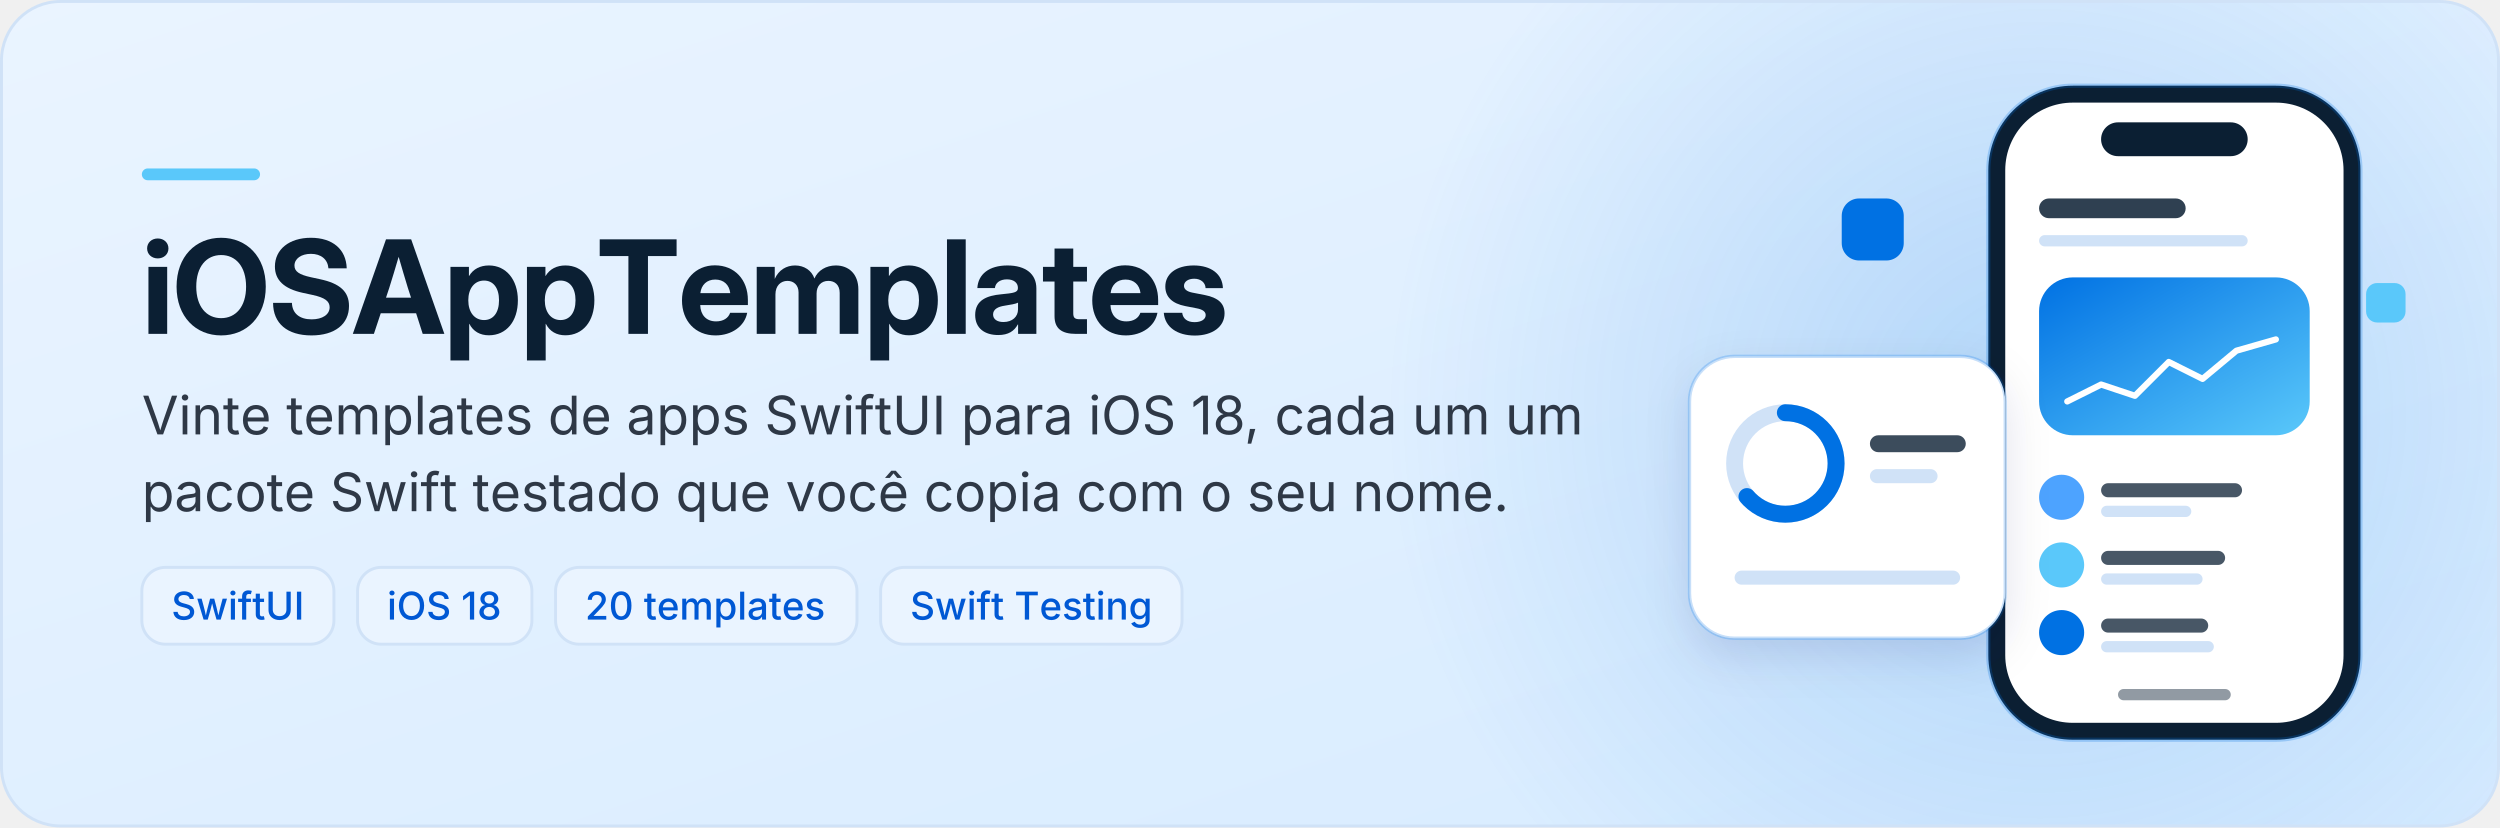
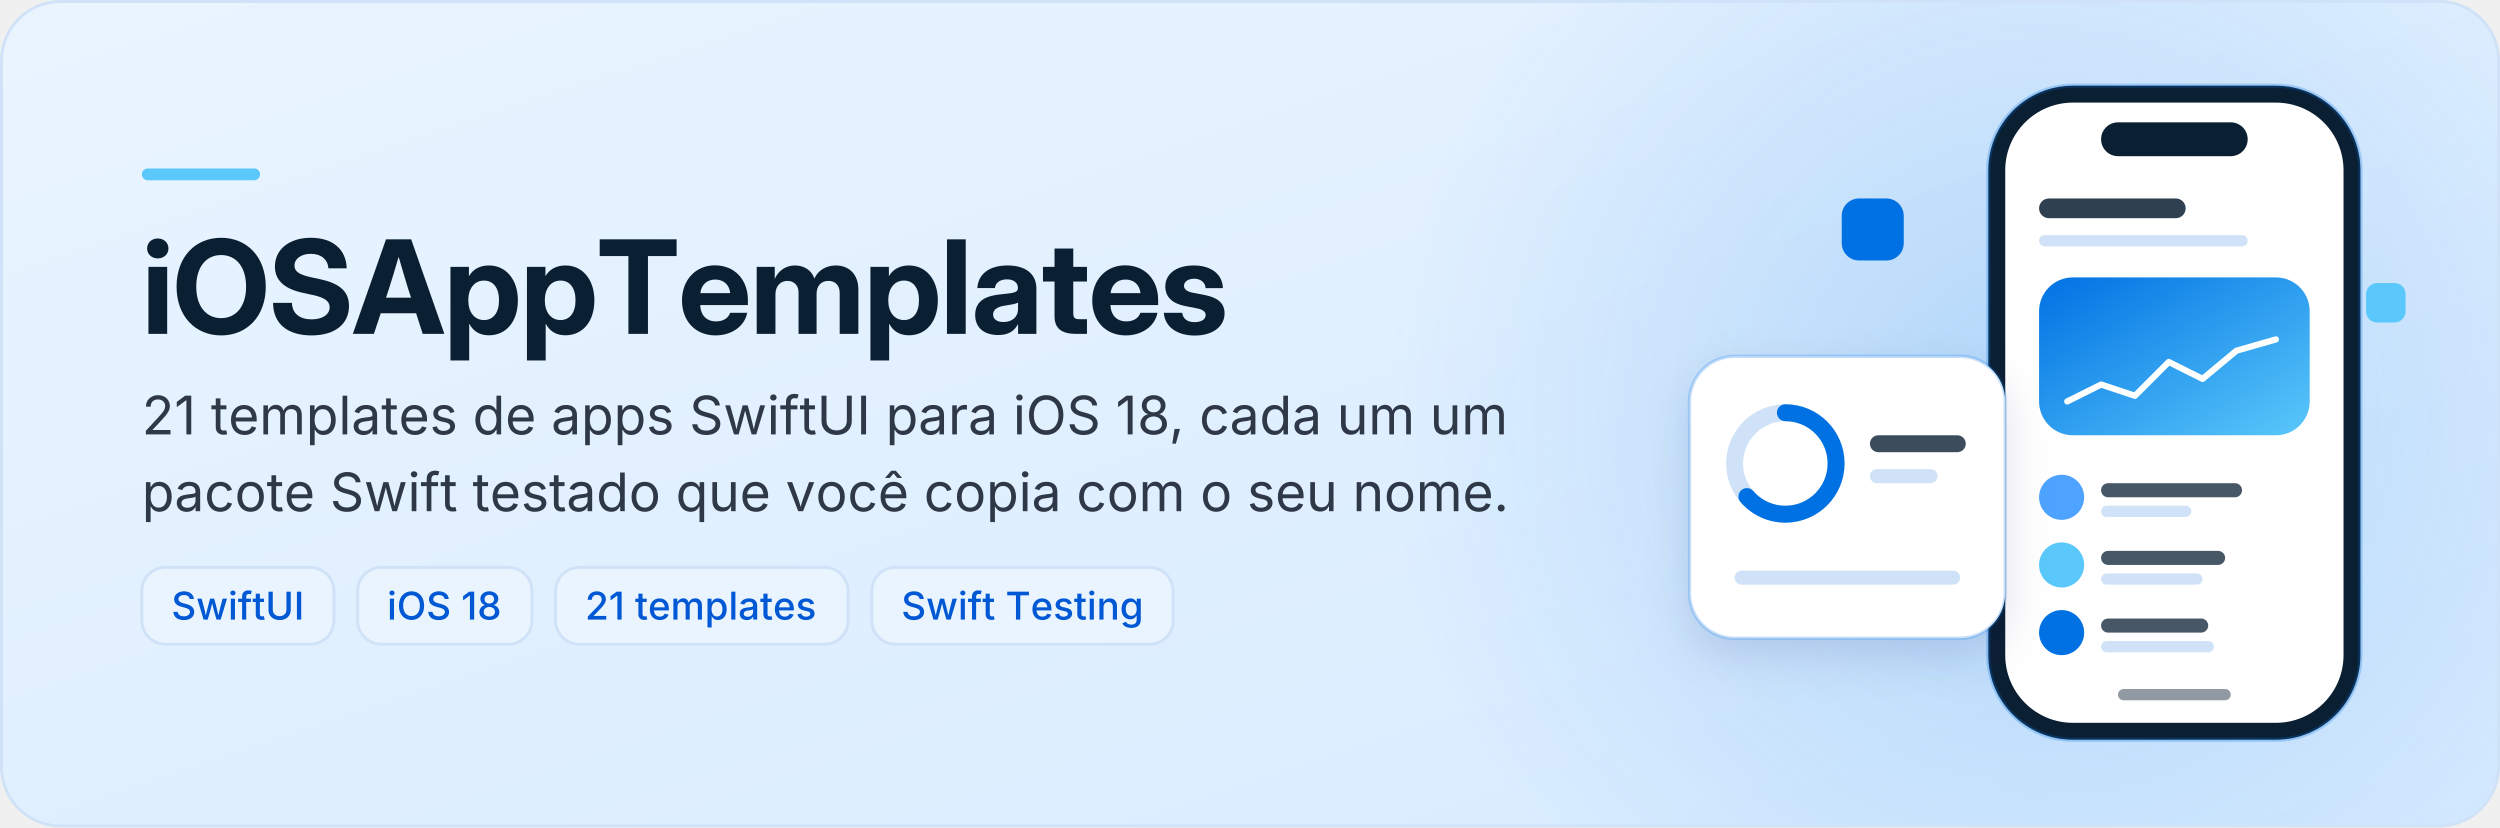
<svg xmlns="http://www.w3.org/2000/svg" width="846" height="280" viewBox="0 0 846 280" role="img" aria-labelledby="t">
  <style>.c{display:none}@media (max-width:500px){.w{display:none}.c{display:inline}}.m-float{animation:mFloat 6s ease-in-out infinite alternate}@keyframes mFloat{from{transform:translateY(0)}to{transform:translateY(-6px)}}.m-float-b{animation:mFloatB 7s ease-in-out infinite alternate}@keyframes mFloatB{from{transform:translateY(0)}to{transform:translateY(5px)}}.m-bob{animation:mBob 5s ease-in-out infinite alternate}@keyframes mBob{from{transform:translateY(0)}to{transform:translateY(-8px)}}.m-bar{transform-box:fill-box;transform-origin:center bottom;animation:mBar 4.2s ease-in-out infinite alternate}@keyframes mBar{from{transform:scaleY(.55)}to{transform:scaleY(1)}}.m-knob{animation:mKnob 6s ease-in-out infinite}@keyframes mKnob{0%,45%{transform:translateX(0)}55%,95%{transform:translateX(12px)}100%{transform:translateX(0)}}.m-slide{animation:mSlide 8s ease-in-out infinite alternate}@keyframes mSlide{from{transform:translateX(0)}to{transform:translateX(56px)}}.m-ring{stroke-dasharray:100;stroke-dashoffset:28;animation:mRing 7s ease-in-out infinite}@keyframes mRing{0%{stroke-dashoffset:100}45%,100%{stroke-dashoffset:28}}.m-caret{animation:mCaret 1.2s steps(1) infinite}@keyframes mCaret{50%{opacity:0}}.m-island{transform-box:fill-box;transform-origin:center;animation:mIsland 9s ease-in-out infinite}@keyframes mIsland{0%,20%{transform:scaleX(.42)}30%,70%{transform:scaleX(1)}80%,100%{transform:scaleX(.42)}}@media (prefers-reduced-motion: reduce){*{animation:none!important}}</style>
  <defs>
    <linearGradient id="bg" x1="0" y1="0" x2="1" y2="1">
      <stop offset="0" stop-color="#EAF4FF" />
      <stop offset="1" stop-color="#D6EBFF" />
    </linearGradient>
    <radialGradient id="glow">
      <stop offset="0" stop-color="#0071E3" stop-opacity="0.2" />
      <stop offset="1" stop-color="#0071E3" stop-opacity="0" />
    </radialGradient>
    <linearGradient id="mButton" x1="0" y1="0" x2="1" y2="1">
      <stop offset="0" stop-color="#0071E3" />
      <stop offset="1" stop-color="#5AC8FA" />
    </linearGradient>
    <filter id="mShadow" x="-20%" y="-20%" width="140%" height="150%">
      <feDropShadow dx="0" dy="6" stdDeviation="8" flood-color="#00285C" flood-opacity="0.12" />
    </filter>
    <clipPath id="frame">
      <rect x="0.5" y="0.5" width="845" height="279" rx="20" />
    </clipPath>
    <path id="bd689" d="M104 0L399 0L399-1056L104-1056ZM251-1189C348-1189 419-1256 419-1346C419-1436 348-1503 251-1503C154-1503 83-1436 83-1346C83-1256 154-1189 251-1189Z" />
    <path id="bd321" d="M765 24C1166 24 1468-270 1468-744C1468-1219 1166-1514 765-1514C364-1514 63-1219 63-744C63-272 364 24 765 24ZM765-248C535-248 373-428 373-744C373-1062 535-1242 765-1242C995-1242 1158-1062 1158-744C1158-428 995-248 765-248Z" />
    <path id="bd397" d="M675 24C1042 24 1266-153 1266-440C1266-664 1125-795 807-862L664-893C481-933 407-984 407-1076C407-1185 514-1261 666-1261C826-1261 931-1174 942-1033L1230-1033C1221-1333 1008-1514 665-1514C326-1514 99-1332 99-1061C99-848 242-711 537-647L694-613C883-572 961-516 961-420C961-304 848-229 677-229C486-229 371-325 367-489L70-489C70-165 293 24 675 24Z" />
    <path id="bd2" d="M9 0L341 0L449-325L1006-325L1110 0L1451 0L928-1490L532-1490ZM532-571L583-725C631-877 677-1029 731-1214C784-1029 830-877 876-725L926-571Z" />
    <path id="bd843" d="M104 418L399 418L399-158L402-158C463-39 570 22 709 22C985 22 1166-198 1166-529C1166-853 981-1078 711-1078C574-1078 463-1023 398-913L395-913L395-1056L104-1056ZM633-218C484-218 385-340 385-529C385-717 484-840 633-840C776-840 869-727 869-529C869-331 776-218 633-218Z" />
    <path id="bd411" d="M45-1226L497-1226L497 0L805 0L805-1226L1256-1226L1256-1490L45-1490Z" />
    <path id="bd614" d="M586 24C842 24 1046-122 1085-332L816-332C789-250 710-197 595-197C440-197 350-298 345-454L1096-454L1096-533C1096-855 887-1080 576-1080C273-1080 58-849 58-527C58-206 266 24 586 24ZM347-642C363-774 450-856 582-856C715-856 803-774 818-642Z" />
    <path id="bd766" d="M104 0L399 0L399-623C399-759 483-835 588-835C691-835 763-764 763-654L763 0L1047 0L1047-636C1047-754 1118-835 1232-835C1333-835 1411-773 1411-646L1411 0L1705 0L1705-700C1705-942 1554-1078 1351-1078C1198-1078 1068-1001 1013-872C969-1001 850-1078 708-1078C574-1078 451-1009 388-866L388-1056L104-1056Z" />
    <path id="bd736" d="M399-1490L104-1490L104 0L399 0Z" />
    <path id="bd507" d="M427 18C589 18 680-46 736-149L740-149L740 0L1028 0L1028-716C1028-942 862-1078 573-1078C283-1078 111-940 98-722L375-722C382-803 454-859 564-859C672-859 737-805 737-727L737-720C737-652 669-643 476-624C256-604 64-536 64-298C64-87 216 18 427 18ZM509-187C410-187 346-231 346-306C346-390 426-429 527-444C622-459 705-473 739-492L739-386C739-272 651-187 509-187Z" />
    <path id="bd889" d="M711-1056L495-1056L495-1344L200-1344L200-1056L18-1056L18-825L200-825L200-280C200-88 307 0 539 0L711 0L711-231L598-231C518-231 495-254 495-326L495-825L711-825Z" />
    <path id="bd871" d="M543 26C819 26 1011-112 1011-323C1011-478 913-570 700-612L500-651C419-668 372-703 372-757C372-820 433-869 534-869C638-869 710-806 712-721L985-721C979-941 799-1078 526-1078C251-1078 78-946 78-746C78-582 187-478 392-438L577-402C663-385 714-352 714-296C714-231 647-185 538-185C423-185 355-240 344-332L54-332C72-105 269 26 543 26Z" />
-     <path id="br456" d="M600 0L819 0L1361-1490L1159-1490L852-606C820-514 773-372 710-154C648-367 600-514 567-606L252-1490L52-1490Z" />
-     <path id="br689" d="M158 0L338 0L338-1118L158-1118ZM249-1301C318-1301 375-1354 375-1420C375-1486 318-1539 249-1539C181-1539 124-1486 124-1420C124-1354 181-1301 249-1301Z" />
-     <path id="br773" d="M338-670C338-861 459-970 620-970C776-970 872-867 872-695L872 0L1052 0L1052-710C1052-993 900-1132 674-1132C524-1132 404-1069 332-911L331-1118L158-1118L158 0L338 0Z" />
+     <path id="br1343" d="M154 0L1103 0L1103-167L416-167L416-179L742-526C1005-806 1078-933 1078-1094C1078-1327 889-1510 623-1510C358-1510 158-1331 158-1067L340-1067C340-1235 448-1345 618-1345C777-1345 898-1248 898-1092C898-955 814-853 649-674L154-137Z" />
+     <path id="br1342" d="M653-1490L420-1490L96-1251L96-1047L456-1314L466-1314L466 0L653 0Z" />
    <path id="br889" d="M598-1118L368-1118L368-1384L188-1384L188-1118L20-1118L20-964L188-964L188-276C188-93 302 14 495 14C541 14 592 7 629-6L592-158C562-152 523-146 500-146C405-146 368-190 368-290L368-964L598-964Z" />
    <path id="br614" d="M628 24C857 24 1024-91 1076-260L902-308C860-194 761-136 629-136C431-136 295-264 286-498L1094-498L1094-573C1094-986 844-1132 607-1132C302-1132 104-893 104-550C104-206 304 24 628 24ZM287-650C298-821 415-972 607-972C791-972 894-840 911-650Z" />
    <path id="br766" d="M158 0L338 0L338-704C338-882 457-974 588-974C714-974 807-891 807-767L807 0L987 0L987-730C987-871 1079-974 1230-974C1350-974 1456-910 1456-749L1456 0L1636 0L1636-754C1636-1013 1478-1138 1284-1138C1122-1138 985-1051 932-910C892-1048 794-1138 647-1138C515-1138 389-1064 334-913L333-1118L158-1118Z" />
    <path id="br843" d="M158 418L338 418L338-173L352-173C389-111 464 24 677 24C956 24 1150-200 1150-556C1150-910 955-1132 676-1132C458-1132 389-998 352-939L332-939L332-1118L158-1118ZM650-137C447-137 336-309 336-558C336-805 444-971 650-971C862-971 967-790 967-558C967-323 859-137 650-137Z" />
    <path id="br736" d="M338-1490L158-1490L158 0L338 0Z" />
    <path id="br507" d="M471 26C660 26 765-73 803-152L815-152L815 0L992 0L992-737C992-1086 723-1132 573-1132C400-1132 208-1070 122-867L295-810C330-888 417-974 578-974C733-974 812-894 812-755L812-749C812-666 724-672 525-647C318-621 90-574 90-318C90-98 259 26 471 26ZM502-133C368-133 271-193 271-309C271-436 386-478 517-495C586-504 782-524 812-559L812-404C812-267 701-133 502-133Z" />
    <path id="br871" d="M538 24C800 24 979-119 979-315C979-468 884-569 681-617L512-657C381-688 324-734 324-817C324-910 424-979 557-979C701-979 764-901 795-821L958-863C907-1020 786-1132 556-1132C318-1132 142-998 142-806C142-649 239-549 442-501L628-457C738-431 792-380 792-303C792-211 692-134 536-134C402-134 311-189 279-312L108-271C148-78 308 24 538 24Z" />
    <path id="br597" d="M577 24C790 24 865-111 902-173L922-173L922 0L1096 0L1096-1490L916-1490L916-939L902-939C865-998 796-1132 578-1132C299-1132 104-910 104-556C104-200 298 24 577 24ZM604-137C395-137 287-323 287-558C287-790 392-971 604-971C810-971 918-805 918-558C918-309 807-137 604-137Z" />
    <path id="br397" d="M657 26C1001 26 1198-162 1198-406C1198-684 936-774 776-818L627-859C518-889 343-944 343-1100C343-1240 471-1342 664-1342C841-1342 975-1259 992-1114L1178-1114C1169-1339 964-1510 670-1510C382-1510 158-1343 158-1091C158-893 298-770 538-702L718-651C877-606 1013-553 1013-409C1013-250 859-144 657-144C482-144 326-221 311-390L116-390C133-140 334 26 657 26Z" />
    <path id="br984" d="M409 0L588 0L733-506C769-631 804-771 838-913C872-770 906-634 943-506L1088 0L1267 0L1606-1118L1415-1118L1279-630C1245-508 1208-367 1171-196C1136-369 1100-511 1068-630L936-1118L744-1118L610-630C576-506 540-363 504-193C467-371 429-513 397-630L261-1118L70-1118Z" />
+     <path id="br689" d="M158 0L338 0L338-1118L158-1118ZM249-1301C318-1301 375-1354 375-1420C375-1486 318-1539 249-1539C181-1539 124-1486 124-1420C124-1354 181-1301 249-1301Z" />
    <path id="br647" d="M678-1118L420-1118L420-1227C420-1335 468-1393 579-1393C629-1393 657-1382 676-1376L726-1530C699-1542 643-1560 558-1560C395-1560 240-1461 240-1267L240-1118L20-1118L20-964L240-964L240 0L420 0L420-964L678-964Z" />
    <path id="br424" d="M763 24C1114 24 1344-200 1344-507L1344-1490L1154-1490L1154-522C1154-308 1006-152 763-152C519-152 370-308 370-522L370-1490L180-1490L180-507C180-200 410 24 763 24Z" />
    <path id="br197" d="M370-1490L180-1490L180 0L370 0Z" />
    <path id="br852" d="M158 0L338 0L338-700C338-851 456-960 617-960C665-960 714-952 725-950L725-1131C704-1132 660-1134 634-1134C501-1134 385-1059 344-946L332-946L332-1118L158-1118Z" />
    <path id="br321" d="M784 20C1166 20 1444-272 1444-744C1444-1217 1166-1510 784-1510C402-1510 122-1217 122-744C122-272 402 20 784 20ZM784-156C516-156 307-364 307-744C307-1126 516-1334 784-1334C1050-1334 1259-1127 1259-744C1259-363 1050-156 784-156Z" />
-     <path id="br1342" d="M653-1490L420-1490L96-1251L96-1047L456-1314L466-1314L466 0L653 0Z" />
    <path id="br1351" d="M633 20C933 20 1145-153 1145-396C1145-584 1016-744 854-774L854-782C995-819 1089-956 1089-1114C1089-1341 894-1510 633-1510C368-1510 176-1341 176-1114C176-956 268-819 413-782L413-774C246-744 122-584 122-396C122-153 330 20 633 20ZM633-145C432-145 309-248 309-406C309-571 445-689 633-689C817-689 955-571 955-406C955-248 830-145 633-145ZM633-848C472-848 360-949 360-1100C360-1249 468-1346 633-1346C795-1346 905-1249 905-1100C905-949 790-848 633-848Z" />
    <path id="br1501" d="M128 359L266 359L422-208L216-208Z" />
    <path id="br586" d="M613 24C832 24 1010-95 1070-294L898-343C865-222 763-137 613-137C390-137 287-332 287-552C287-775 390-971 613-971C760-971 860-889 893-774L1066-823C1005-1018 829-1132 613-1132C309-1132 104-902 104-552C104-207 309 24 613 24Z" />
    <path id="br915" d="M537 14C684 14 806-46 879-209L879 0L1053 0L1053-1118L872-1118L872-448C872-257 751-148 591-148C435-148 338-251 338-423L338-1118L158-1118L158-408C158-125 311 14 537 14Z" />
    <path id="br790" d="M613 24C918 24 1124-207 1124-552C1124-902 918-1132 613-1132C309-1132 104-902 104-552C104-207 309 24 613 24ZM613-137C390-137 287-332 287-552C287-775 390-971 613-971C839-971 942-774 942-552C942-332 839-137 613-137Z" />
    <path id="br849" d="M1096 418L1096-1118L922-1118L922-939L902-939C865-998 796-1132 578-1132C299-1132 104-910 104-556C104-200 298 24 577 24C790 24 865-111 902-173L916-173L916 418ZM604-137C395-137 287-323 287-558C287-790 392-971 604-971C810-971 918-805 918-558C918-309 807-137 604-137Z" />
    <path id="br980" d="M481 0L670 0L1097-1118L900-1118L662-455C627-358 601-260 576-167C550-260 524-358 489-455L251-1118L54-1118Z" />
    <path id="br619" d="M628 24C857 24 1024-91 1076-260L902-308C860-194 761-136 629-136C431-136 295-264 286-498L1094-498L1094-573C1094-986 844-1132 607-1132C302-1132 104-893 104-550C104-206 304 24 628 24ZM287-650C298-821 415-972 607-972C791-972 894-840 911-650ZM459-1282L603-1457L745-1282L924-1282L924-1291L688-1558L517-1558L282-1291L282-1282Z" />
+     <path id="br773" d="M338-670C338-861 459-970 620-970C776-970 872-867 872-695L872 0L1052 0L1052-710C1052-993 900-1132 674-1132C524-1132 404-1069 332-911L331-1118L158-1118L158 0L338 0Z" />
    <path id="br1502" d="M295 13C370 13 430-47 430-122C430-197 370-257 295-257C220-257 160-197 160-122C160-47 220 13 295 13Z" />
    <path id="bm397" d="M665 25C1015 25 1217-159 1217-412C1217-681 978-783 788-832L643-870C529-900 375-953 375-1094C375-1220 489-1312 670-1312C839-1312 960-1234 975-1098L1197-1098C1190-1335 981-1510 675-1510C375-1510 147-1339 147-1081C147-877 291-752 535-687L709-639C869-596 992-545 992-415C992-271 853-175 664-175C492-175 348-251 335-414L106-414C120-142 330 25 665 25Z" />
    <path id="bm984" d="M393 0L614 0L752-481C785-596 817-733 849-867C880-733 911-598 945-481L1083 0L1304 0L1641-1118L1407-1118L1284-655C1252-531 1217-390 1183-221C1149-391 1113-533 1082-655L960-1118L740-1118L617-655C584-530 548-387 514-219C480-393 443-535 412-655L289-1118L57-1118Z" />
    <path id="bm689" d="M148 0L368 0L368-1118L148-1118ZM259-1289C335-1289 398-1347 398-1419C398-1492 335-1550 259-1550C183-1550 120-1492 120-1419C120-1347 183-1289 259-1289Z" />
    <path id="bm647" d="M702-1118L452-1118L452-1216C452-1314 495-1368 600-1368C646-1368 677-1358 698-1352L749-1530C719-1541 653-1560 565-1560C388-1560 232-1455 232-1246L232-1118L20-1118L20-939L232-939L232 0L452 0L452-939L702-939Z" />
    <path id="bm889" d="M626-1118L403-1118L403-1384L183-1384L183-1118L20-1118L20-939L183-939L183-284C183-94 300 15 503 15C554 15 610 8 657-8L618-184C591-178 548-172 525-172C438-172 403-212 403-302L403-939L626-939Z" />
    <path id="bm424" d="M759 23C1115 23 1351-199 1351-512L1351-1490L1122-1490L1122-531C1122-330 983-184 759-184C534-184 393-330 393-531L393-1490L165-1490L165-512C165-199 400 23 759 23Z" />
    <path id="bm197" d="M393-1490L165-1490L165 0L393 0Z" />
    <path id="bm321" d="M786 20C1172 20 1457-268 1457-744C1457-1222 1172-1510 786-1510C399-1510 113-1222 113-744C113-268 399 20 786 20ZM786-188C530-188 339-384 339-744C339-1105 530-1302 786-1302C1040-1302 1231-1106 1231-744C1231-384 1040-188 786-188Z" />
    <path id="bm1342" d="M685-1490L421-1490L95-1254L95-1025L449-1283L459-1283L459 0L685 0Z" />
    <path id="bm1351" d="M644 20C955 20 1177-155 1177-397C1177-585 1043-743 876-773L876-781C1021-817 1121-953 1121-1113C1121-1340 917-1510 644-1510C368-1510 167-1341 167-1113C167-953 264-817 414-781L414-773C242-743 113-585 113-397C113-155 331 20 644 20ZM644-165C459-165 343-264 343-412C343-566 469-676 644-676C816-676 944-566 944-412C944-264 826-165 644-165ZM644-857C494-857 389-952 389-1092C389-1232 491-1323 644-1323C795-1323 899-1231 899-1092C899-952 791-857 644-857Z" />
    <path id="bm1343" d="M144 0L1128 0L1128-195L460-195L460-207L752-512C1029-792 1105-923 1105-1086C1105-1327 909-1510 626-1510C347-1510 142-1328 142-1056L361-1056C361-1216 463-1319 622-1319C773-1319 886-1227 886-1078C886-947 805-851 650-688L144-165Z" />
-     <path id="bm1341" d="M661 20C1009 20 1209-260 1209-744C1209-1227 1006-1510 661-1510C316-1510 113-1227 113-744C113-259 314 20 661 20ZM661-175C454-175 338-383 338-744C338-1106 454-1316 661-1316C867-1316 983-1107 983-744C983-383 867-175 661-175Z" />
    <path id="bm614" d="M630 23C869 23 1040-94 1093-268L886-317C847-213 755-159 632-159C449-159 325-276 317-492L1110-492L1110-570C1110-973 866-1132 611-1132C298-1132 96-895 96-551C96-204 300 23 630 23ZM318-656C330-817 436-950 612-950C781-950 876-832 892-656Z" />
    <path id="bm766" d="M148 0L368 0L368-695C368-858 474-944 597-944C715-944 801-865 801-746L801 0L1018 0L1018-716C1018-849 1102-944 1241-944C1355-944 1451-881 1451-732L1451 0L1671 0L1671-754C1671-1008 1515-1137 1317-1137C1158-1137 1020-1053 963-902C919-1050 823-1137 677-1137C544-1137 419-1064 362-909L357-1118L148-1118Z" />
    <path id="bm843" d="M148 418L368 418L368-175L380-175C419-104 500 22 703 22C975 22 1170-195 1170-556C1170-920 971-1132 703-1132C494-1132 419-1005 380-936L362-936L362-1118L148-1118ZM654-165C468-165 364-325 364-558C364-790 465-945 654-945C848-945 945-778 945-558C945-336 845-165 654-165Z" />
    <path id="bm736" d="M368-1490L148-1490L148 0L368 0Z" />
    <path id="bm507" d="M461 25C642 25 748-66 791-153L802-153L802 0L1015 0L1015-742C1015-1065 758-1132 578-1132C379-1132 191-1054 115-854L322-800C353-876 435-953 581-953C721-953 795-881 795-757L795-751C795-672 710-673 513-650C302-626 83-570 83-316C83-96 248 25 461 25ZM510-152C387-152 299-207 299-313C299-428 401-470 525-487C593-496 763-514 796-546L796-403C796-272 689-152 510-152Z" />
    <path id="bm871" d="M549 23C822 23 1010-121 1010-325C1010-480 912-580 705-627L525-667C402-695 352-739 352-813C352-897 444-958 565-958C697-958 760-888 789-810L986-853C938-1019 805-1132 563-1132C310-1132 130-999 130-799C130-639 230-537 438-490L626-447C732-423 783-377 783-306C783-223 693-155 551-155C421-155 336-209 305-326L98-283C138-85 306 23 549 23Z" />
    <path id="bm411" d="M90-1294L555-1294L555 0L784 0L784-1294L1247-1294L1247-1490L90-1490Z" />
    <path id="bm773" d="M368-662C368-839 478-940 628-940C774-940 864-844 864-683L864 0L1084 0L1084-710C1084-986 932-1132 704-1132C546-1132 429-1061 359-903L358-1118L148-1118L148 0L368 0Z" />
    <path id="bm658" d="M616 442C902 442 1121 310 1121 16L1121-1118L906-1118L906-936L890-936C851-1006 772-1132 566-1132C297-1132 96-920 96-563C96-206 300-17 563-17C767-17 844-130 883-203L902-203L902 15C902 187 785 265 615 265C435 265 365 176 325 112L141 199C204 334 357 442 616 442ZM614-200C422-200 321-348 321-566C321-779 419-945 614-945C803-945 903-790 903-566C903-337 800-200 614-200Z" />
-     <path id="bm456" d="M590 0L869 0L1401-1490L1154-1490L872-661C835-548 789-395 731-183C672-391 625-548 587-661L297-1490L51-1490Z" />
    <path id="bm597" d="M564 22C766 22 847-104 886-175L904-175L904 0L1118 0L1118-1490L898-1490L898-936L886-936C848-1005 772-1132 564-1132C295-1132 96-920 96-556C96-195 292 22 564 22ZM612-165C421-165 321-336 321-558C321-778 418-945 612-945C801-945 902-790 902-558C902-325 799-165 612-165Z" />
    <path id="bm852" d="M148 0L368 0L368-679C368-826 480-930 634-930C680-930 733-922 749-918L749-1128C726-1131 684-1134 656-1134C525-1134 414-1060 373-938L361-938L361-1118L148-1118Z" />
    <path id="bm1501" d="M125 371L285 371L450-214L213-214Z" />
    <path id="bm586" d="M618 23C853 23 1035-104 1089-315L881-365C851-244 758-163 619-163C417-163 320-340 320-553C320-769 417-946 619-946C756-946 847-867 877-752L1086-802C1031-1009 850-1132 618-1132C303-1132 96-901 96-553C96-208 303 23 618 23Z" />
    <path id="bm915" d="M529 14C683 14 803-55 873-217L874 0L1085 0L1085-1118L864-1118L864-456C864-279 753-178 604-178C458-178 368-274 368-435L368-1118L148-1118L148-408C148-132 301 14 529 14Z" />
    <path id="bm790" d="M618 23C933 23 1141-208 1141-553C1141-901 933-1132 618-1132C303-1132 96-901 96-553C96-208 303 23 618 23ZM618-163C416-163 320-341 320-553C320-768 416-946 618-946C822-946 918-767 918-553C918-341 822-163 618-163Z" />
    <path id="bm849" d="M1118 418L1118-1118L904-1118L904-936L886-936C848-1005 772-1132 564-1132C295-1132 96-920 96-556C96-195 292 22 564 22C766 22 847-104 886-175L898-175L898 418ZM612-165C421-165 321-336 321-558C321-778 418-945 612-945C801-945 902-790 902-558C902-325 799-165 612-165Z" />
    <path id="bm980" d="M468 0L708 0L1130-1118L894-1118L673-483C639-384 615-286 590-188C565-286 539-384 505-483L284-1118L46-1118Z" />
    <path id="bm619" d="M630 23C869 23 1040-94 1093-268L886-317C847-213 755-159 632-159C449-159 325-276 317-492L1110-492L1110-570C1110-973 866-1132 611-1132C298-1132 96-895 96-551C96-204 300 23 630 23ZM318-656C330-817 436-950 612-950C781-950 876-832 892-656ZM463-1277L606-1451L748-1277L955-1277L955-1286L701-1562L511-1562L258-1286L258-1277Z" />
    <path id="bm1502" d="M311 15C393 15 458-50 458-132C458-215 393-280 311-280C228-280 163-215 163-132C163-50 228 15 311 15Z" />
  </defs>
  <g clip-path="url(#frame)">
    <rect width="846" height="280" fill="url(#bg)" />
    <circle class="w" cx="690" cy="140" r="220" fill="url(#glow)" />
    <g class="w">
      <g transform="translate(566 29) scale(0.954)">
        <g class="m-float">
          <rect x="112" y="0" width="132" height="232" rx="30" fill="#0B1F33" stroke="rgba(0,113,227,0.25)" stroke-width="1.5" />
          <rect x="118" y="6" width="120" height="220" rx="24" fill="#FFFFFF" />
          <rect class="m-island" x="152" y="13" width="52" height="12" rx="6" fill="#0B1F33" />
          <g>
            <rect x="130" y="40" width="52" height="7" rx="3.5" fill="#0B1F33" opacity=".85" />
            <rect x="130" y="53" width="74" height="4" rx="2" fill="#D0E2F7" />
            <rect x="130" y="68" width="96" height="56" rx="12" fill="url(#mButton)" />
            <path d="M140 112 l12 -6 l12 4 l12 -12 l12 6 l12 -10 l14 -4" fill="none" stroke="#fff" stroke-width="2.2" stroke-linecap="round" stroke-linejoin="round" />
            <circle cx="138" cy="146" r="8" fill="#4DA3FF" />
            <rect x="152" y="141" width="50" height="5" rx="2.5" fill="#0B1F33" opacity=".75" />
            <rect x="152" y="149" width="32" height="4" rx="2" fill="#D0E2F7" />
            <circle cx="138" cy="170" r="8" fill="#5AC8FA" />
            <rect x="152" y="165" width="44" height="5" rx="2.5" fill="#0B1F33" opacity=".75" />
            <rect x="152" y="173" width="36" height="4" rx="2" fill="#D0E2F7" />
            <circle cx="138" cy="194" r="8" fill="#0071E3" />
            <rect x="152" y="189" width="38" height="5" rx="2.5" fill="#0B1F33" opacity=".75" />
            <rect x="152" y="197" width="40" height="4" rx="2" fill="#D0E2F7" />
            <rect x="158" y="214" width="40" height="4" rx="2" fill="#0B1F33" opacity=".45" />
          </g>
        </g>
        <g class="m-float-b">
          <rect x="6" y="96" width="112" height="100" rx="16" fill="#FFFFFF" stroke="rgba(0,113,227,0.22)" stroke-width="1.2" filter="url(#mShadow)" />
          <circle cx="40" cy="134" r="18" fill="none" stroke="#D0E2F7" stroke-width="6" />
          <circle class="m-ring" cx="40" cy="134" r="18" fill="none" stroke="#0071E3" stroke-width="6" stroke-linecap="round" pathLength="100" transform="rotate(-90 40 134)" />
          <rect x="70" y="124" width="34" height="6" rx="3" fill="#0B1F33" opacity=".8" />
          <rect x="70" y="136" width="24" height="5" rx="2.5" fill="#D0E2F7" />
          <rect x="22" y="172" width="80" height="5" rx="2.5" fill="#D0E2F7" />
        </g>
        <rect class="m-bob" style="animation-delay:-0s" x="60" y="40" width="22" height="22" rx="6.16" fill="#0071E3" />
        <rect class="m-bob" style="animation-delay:-1.6s" x="246" y="70" width="14" height="14" rx="3.92" fill="#5AC8FA" />
      </g>
      <rect x="48" y="57" width="40" height="4" rx="2" fill="#5AC8FA" />
      <g fill="#0B1F33" transform="translate(48 112.99) scale(0.021484)">
        <use href="#bd689" x="0" />
        <use href="#bd321" x="484" />
        <use href="#bd397" x="1997" />
        <use href="#bd2" x="3314" />
        <use href="#bd843" x="4757" />
        <use href="#bd843" x="5962" />
        <use href="#bd411" x="7167" />
        <use href="#bd614" x="8450" />
        <use href="#bd766" x="9581" />
        <use href="#bd843" x="11372" />
        <use href="#bd736" x="12578" />
        <use href="#bd507" x="13062" />
        <use href="#bd889" x="14176" />
        <use href="#bd614" x="14912" />
        <use href="#bd871" x="16043" />
      </g>
      <g fill="#2E3846" transform="translate(48 146.99) scale(0.008789)">
-         <use href="#br456" x="0" />
-         <use href="#br689" x="1413" />
-         <use href="#br773" x="1909" />
-         <use href="#br889" x="3119" />
-         <use href="#br614" x="3789" />
-         <use href="#br889" x="5559" />
-         <use href="#br614" x="6229" />
-         <use href="#br766" x="7423" />
-         <use href="#br843" x="9217" />
-         <use href="#br736" x="10471" />
-         <use href="#br507" x="10967" />
-         <use href="#br889" x="12117" />
-         <use href="#br614" x="12787" />
-         <use href="#br871" x="13981" />
-         <use href="#br597" x="15638" />
-         <use href="#br614" x="16892" />
-         <use href="#br507" x="18662" />
-         <use href="#br843" x="19812" />
-         <use href="#br843" x="21066" />
-         <use href="#br871" x="22320" />
-         <use href="#br397" x="23977" />
-         <use href="#br984" x="25291" />
-         <use href="#br689" x="26967" />
-         <use href="#br647" x="27463" />
-         <use href="#br889" x="28221" />
-         <use href="#br424" x="28891" />
-         <use href="#br197" x="30415" />
-         <use href="#br843" x="31541" />
-         <use href="#br507" x="32795" />
-         <use href="#br852" x="33945" />
-         <use href="#br507" x="34716" />
-         <use href="#br689" x="36442" />
-         <use href="#br321" x="36938" />
-         <use href="#br397" x="38504" />
-         <use href="#br1342" x="40394" />
-         <use href="#br1351" x="41227" />
-         <use href="#br1501" x="42448" />
-         <use href="#br586" x="43614" />
-         <use href="#br507" x="44784" />
-         <use href="#br597" x="45934" />
-         <use href="#br507" x="47188" />
-         <use href="#br915" x="48914" />
-         <use href="#br766" x="50125" />
-         <use href="#br915" x="52495" />
-         <use href="#br766" x="53706" />
+         <use href="#br1343" x="0" />
+         <use href="#br1342" x="1249" />
+         <use href="#br889" x="2658" />
+         <use href="#br614" x="3328" />
+         <use href="#br766" x="4522" />
+         <use href="#br843" x="6316" />
+         <use href="#br736" x="7570" />
+         <use href="#br507" x="8066" />
+         <use href="#br889" x="9216" />
+         <use href="#br614" x="9886" />
+         <use href="#br871" x="11080" />
+         <use href="#br597" x="12737" />
+         <use href="#br614" x="13991" />
+         <use href="#br507" x="15761" />
+         <use href="#br843" x="16911" />
+         <use href="#br843" x="18165" />
+         <use href="#br871" x="19419" />
+         <use href="#br397" x="21076" />
+         <use href="#br984" x="22390" />
+         <use href="#br689" x="24066" />
+         <use href="#br647" x="24562" />
+         <use href="#br889" x="25320" />
+         <use href="#br424" x="25990" />
+         <use href="#br197" x="27514" />
+         <use href="#br843" x="28640" />
+         <use href="#br507" x="29894" />
+         <use href="#br852" x="31044" />
+         <use href="#br507" x="31815" />
+         <use href="#br689" x="33541" />
+         <use href="#br321" x="34037" />
+         <use href="#br397" x="35603" />
+         <use href="#br1342" x="37493" />
+         <use href="#br1351" x="38326" />
+         <use href="#br1501" x="39547" />
+         <use href="#br586" x="40713" />
+         <use href="#br507" x="41883" />
+         <use href="#br597" x="43033" />
+         <use href="#br507" x="44287" />
+         <use href="#br915" x="46013" />
+         <use href="#br766" x="47224" />
+         <use href="#br915" x="49594" />
+         <use href="#br766" x="50805" />
      </g>
      <g fill="#2E3846" transform="translate(48 172.99) scale(0.008789)">
        <use href="#br843" x="0" />
        <use href="#br507" x="1254" />
        <use href="#br586" x="2404" />
        <use href="#br790" x="3574" />
        <use href="#br889" x="4802" />
        <use href="#br614" x="5472" />
        <use href="#br397" x="7242" />
        <use href="#br984" x="8556" />
        <use href="#br689" x="10232" />
        <use href="#br647" x="10728" />
        <use href="#br889" x="11486" />
        <use href="#br889" x="12732" />
        <use href="#br614" x="13402" />
        <use href="#br871" x="14596" />
        <use href="#br889" x="15677" />
        <use href="#br507" x="16347" />
        <use href="#br597" x="17497" />
        <use href="#br790" x="18751" />
        <use href="#br849" x="20555" />
        <use href="#br915" x="21809" />
        <use href="#br614" x="23020" />
        <use href="#br980" x="24790" />
        <use href="#br790" x="25941" />
        <use href="#br586" x="27169" />
        <use href="#br619" x="28339" />
        <use href="#br586" x="30109" />
        <use href="#br790" x="31279" />
        <use href="#br843" x="32507" />
        <use href="#br689" x="33761" />
        <use href="#br507" x="34257" />
        <use href="#br586" x="35983" />
        <use href="#br790" x="37153" />
        <use href="#br766" x="38381" />
        <use href="#br790" x="40751" />
        <use href="#br871" x="42555" />
        <use href="#br614" x="43636" />
        <use href="#br915" x="44830" />
        <use href="#br773" x="46617" />
        <use href="#br790" x="47827" />
        <use href="#br766" x="49055" />
        <use href="#br614" x="50849" />
        <use href="#br1502" x="52043" />
      </g>
      <rect x="48" y="192" width="65" height="26" rx="8" fill="#EAF4FF" stroke="#D0E2F7" />
      <g fill="#0058D4" transform="translate(58 209.68) scale(0.006348)">
        <use href="#bm397" x="0" />
        <use href="#bm984" x="1323" />
        <use href="#bm689" x="3021" />
        <use href="#bm647" x="3537" />
        <use href="#bm889" x="4314" />
        <use href="#bm424" x="5011" />
        <use href="#bm197" x="6527" />
      </g>
      <rect x="121" y="192" width="59" height="26" rx="8" fill="#EAF4FF" stroke="#D0E2F7" />
      <g fill="#0058D4" transform="translate(131 209.68) scale(0.006348)">
        <use href="#bm689" x="0" />
        <use href="#bm321" x="516" />
        <use href="#bm397" x="2086" />
        <use href="#bm1342" x="3955" />
        <use href="#bm1351" x="4805" />
      </g>
-       <rect x="188" y="192" width="102" height="26" rx="8" fill="#EAF4FF" stroke="#D0E2F7" />
+       <rect x="188" y="192" width="99" height="26" rx="8" fill="#EAF4FF" stroke="#D0E2F7" />
      <g fill="#0058D4" transform="translate(198 209.68) scale(0.006348)">
        <use href="#bm1343" x="0" />
-         <use href="#bm1341" x="1262" />
-         <use href="#bm889" x="3130" />
-         <use href="#bm614" x="3827" />
-         <use href="#bm766" x="5030" />
-         <use href="#bm843" x="6849" />
-         <use href="#bm736" x="8115" />
-         <use href="#bm507" x="8631" />
-         <use href="#bm889" x="9794" />
-         <use href="#bm614" x="10491" />
-         <use href="#bm871" x="11694" />
-       </g>
-       <rect x="298" y="192" width="102" height="26" rx="8" fill="#EAF4FF" stroke="#D0E2F7" />
-       <g fill="#0058D4" transform="translate(308 209.68) scale(0.006348)">
+         <use href="#bm1342" x="1262" />
+         <use href="#bm889" x="2658" />
+         <use href="#bm614" x="3355" />
+         <use href="#bm766" x="4558" />
+         <use href="#bm843" x="6377" />
+         <use href="#bm736" x="7643" />
+         <use href="#bm507" x="8159" />
+         <use href="#bm889" x="9322" />
+         <use href="#bm614" x="10019" />
+         <use href="#bm871" x="11222" />
+       </g>
+       <rect x="295" y="192" width="102" height="26" rx="8" fill="#EAF4FF" stroke="#D0E2F7" />
+       <g fill="#0058D4" transform="translate(305 209.68) scale(0.006348)">
        <use href="#bm397" x="0" />
        <use href="#bm984" x="1323" />
        <use href="#bm689" x="3021" />
        <use href="#bm647" x="3537" />
        <use href="#bm889" x="4314" />
        <use href="#bm411" x="5557" />
        <use href="#bm614" x="6894" />
        <use href="#bm871" x="8097" />
        <use href="#bm889" x="9200" />
        <use href="#bm689" x="9897" />
        <use href="#bm773" x="10413" />
        <use href="#bm658" x="11645" />
      </g>
    </g>
    <circle class="c" cx="786" cy="140" r="260" fill="url(#glow)" />
    <g class="c">
      <rect x="48" y="33" width="40" height="4" rx="2" fill="#5AC8FA" />
      <g fill="#0B1F33" transform="translate(48 103.53) scale(0.03125)">
        <use href="#bd689" x="0" />
        <use href="#bd321" x="484" />
        <use href="#bd397" x="1996" />
        <use href="#bd2" x="3312" />
        <use href="#bd843" x="4754" />
        <use href="#bd843" x="5959" />
        <use href="#bd411" x="7164" />
        <use href="#bd614" x="8446" />
        <use href="#bd766" x="9576" />
        <use href="#bd843" x="11367" />
        <use href="#bd736" x="12572" />
        <use href="#bd507" x="13056" />
        <use href="#bd889" x="14169" />
        <use href="#bd614" x="14904" />
        <use href="#bd871" x="16035" />
      </g>
      <g fill="#2E3846" transform="translate(48 155.53) scale(0.017578)">
-         <use href="#bm456" x="0" />
-         <use href="#bm689" x="1452" />
-         <use href="#bm773" x="1968" />
-         <use href="#bm889" x="3200" />
-         <use href="#bm614" x="3897" />
-         <use href="#bm889" x="5646" />
-         <use href="#bm614" x="6343" />
-         <use href="#bm766" x="7546" />
-         <use href="#bm843" x="9365" />
-         <use href="#bm736" x="10631" />
-         <use href="#bm507" x="11147" />
-         <use href="#bm889" x="12310" />
-         <use href="#bm614" x="13007" />
-         <use href="#bm871" x="14210" />
-         <use href="#bm597" x="15859" />
-         <use href="#bm614" x="17125" />
-         <use href="#bm507" x="18874" />
-         <use href="#bm843" x="20037" />
-         <use href="#bm843" x="21303" />
-         <use href="#bm871" x="22569" />
-         <use href="#bm397" x="24218" />
-         <use href="#bm984" x="25541" />
-         <use href="#bm689" x="27239" />
-         <use href="#bm647" x="27755" />
-         <use href="#bm889" x="28532" />
-         <use href="#bm424" x="29229" />
-         <use href="#bm197" x="30745" />
-         <use href="#bm843" x="31849" />
-         <use href="#bm507" x="33115" />
-         <use href="#bm852" x="34278" />
-         <use href="#bm507" x="35070" />
-         <use href="#bm689" x="36779" />
-         <use href="#bm321" x="37295" />
-         <use href="#bm397" x="38865" />
+         <use href="#bm1343" x="0" />
+         <use href="#bm1342" x="1262" />
+         <use href="#bm889" x="2658" />
+         <use href="#bm614" x="3355" />
+         <use href="#bm766" x="4558" />
+         <use href="#bm843" x="6377" />
+         <use href="#bm736" x="7643" />
+         <use href="#bm507" x="8159" />
+         <use href="#bm889" x="9322" />
+         <use href="#bm614" x="10019" />
+         <use href="#bm871" x="11222" />
+         <use href="#bm597" x="12871" />
+         <use href="#bm614" x="14137" />
+         <use href="#bm507" x="15886" />
+         <use href="#bm843" x="17049" />
+         <use href="#bm843" x="18315" />
+         <use href="#bm871" x="19581" />
+         <use href="#bm397" x="21230" />
+         <use href="#bm984" x="22553" />
+         <use href="#bm689" x="24251" />
+         <use href="#bm647" x="24767" />
+         <use href="#bm889" x="25544" />
+         <use href="#bm424" x="26241" />
+         <use href="#bm197" x="27757" />
+         <use href="#bm843" x="28861" />
+         <use href="#bm507" x="30127" />
+         <use href="#bm852" x="31290" />
+         <use href="#bm507" x="32082" />
+         <use href="#bm689" x="33791" />
+         <use href="#bm321" x="34307" />
+         <use href="#bm397" x="35877" />
+         <use href="#bm1342" x="37746" />
+         <use href="#bm1351" x="38596" />
+         <use href="#bm1501" x="39840" />
      </g>
      <g fill="#2E3846" transform="translate(48 201.53) scale(0.017578)">
-         <use href="#bm1342" x="0" />
-         <use href="#bm1351" x="850" />
-         <use href="#bm1501" x="2094" />
-         <use href="#bm586" x="3240" />
-         <use href="#bm507" x="4422" />
-         <use href="#bm597" x="5585" />
-         <use href="#bm507" x="6851" />
-         <use href="#bm915" x="8560" />
-         <use href="#bm766" x="9792" />
-         <use href="#bm915" x="12157" />
-         <use href="#bm766" x="13389" />
-         <use href="#bm843" x="15754" />
-         <use href="#bm507" x="17020" />
-         <use href="#bm586" x="18183" />
-         <use href="#bm790" x="19365" />
-         <use href="#bm889" x="20602" />
-         <use href="#bm614" x="21299" />
-         <use href="#bm397" x="23048" />
-         <use href="#bm984" x="24371" />
-         <use href="#bm689" x="26069" />
-         <use href="#bm647" x="26585" />
-         <use href="#bm889" x="27362" />
-         <use href="#bm889" x="28605" />
-         <use href="#bm614" x="29302" />
-         <use href="#bm871" x="30505" />
-         <use href="#bm889" x="31608" />
-         <use href="#bm507" x="32305" />
-         <use href="#bm597" x="33468" />
-         <use href="#bm790" x="34734" />
-         <use href="#bm849" x="36517" />
-         <use href="#bm915" x="37783" />
-         <use href="#bm614" x="39015" />
+         <use href="#bm586" x="0" />
+         <use href="#bm507" x="1182" />
+         <use href="#bm597" x="2345" />
+         <use href="#bm507" x="3611" />
+         <use href="#bm915" x="5320" />
+         <use href="#bm766" x="6552" />
+         <use href="#bm915" x="8917" />
+         <use href="#bm766" x="10149" />
+         <use href="#bm843" x="12514" />
+         <use href="#bm507" x="13780" />
+         <use href="#bm586" x="14943" />
+         <use href="#bm790" x="16125" />
+         <use href="#bm889" x="17362" />
+         <use href="#bm614" x="18059" />
+         <use href="#bm397" x="19808" />
+         <use href="#bm984" x="21131" />
+         <use href="#bm689" x="22829" />
+         <use href="#bm647" x="23345" />
+         <use href="#bm889" x="24122" />
+         <use href="#bm889" x="25365" />
+         <use href="#bm614" x="26062" />
+         <use href="#bm871" x="27265" />
+         <use href="#bm889" x="28368" />
+         <use href="#bm507" x="29065" />
+         <use href="#bm597" x="30228" />
+         <use href="#bm790" x="31494" />
+         <use href="#bm849" x="33277" />
+         <use href="#bm915" x="34543" />
+         <use href="#bm614" x="35775" />
+         <use href="#bm980" x="37524" />
+         <use href="#bm790" x="38701" />
+         <use href="#bm586" x="39938" />
+         <use href="#bm619" x="41120" />
      </g>
      <g fill="#2E3846" transform="translate(48 247.53) scale(0.017578)">
-         <use href="#bm980" x="0" />
-         <use href="#bm790" x="1177" />
-         <use href="#bm586" x="2414" />
-         <use href="#bm619" x="3596" />
-         <use href="#bm586" x="5345" />
-         <use href="#bm790" x="6527" />
-         <use href="#bm843" x="7764" />
-         <use href="#bm689" x="9030" />
-         <use href="#bm507" x="9546" />
-         <use href="#bm586" x="11255" />
-         <use href="#bm790" x="12437" />
-         <use href="#bm766" x="13674" />
-         <use href="#bm790" x="16039" />
-         <use href="#bm871" x="17822" />
-         <use href="#bm614" x="18925" />
-         <use href="#bm915" x="20128" />
-         <use href="#bm773" x="21906" />
-         <use href="#bm790" x="23138" />
-         <use href="#bm766" x="24375" />
-         <use href="#bm614" x="26194" />
-         <use href="#bm1502" x="27397" />
+         <use href="#bm586" x="0" />
+         <use href="#bm790" x="1182" />
+         <use href="#bm843" x="2419" />
+         <use href="#bm689" x="3685" />
+         <use href="#bm507" x="4201" />
+         <use href="#bm586" x="5910" />
+         <use href="#bm790" x="7092" />
+         <use href="#bm766" x="8329" />
+         <use href="#bm790" x="10694" />
+         <use href="#bm871" x="12477" />
+         <use href="#bm614" x="13580" />
+         <use href="#bm915" x="14783" />
+         <use href="#bm773" x="16561" />
+         <use href="#bm790" x="17793" />
+         <use href="#bm766" x="19030" />
+         <use href="#bm614" x="20849" />
+         <use href="#bm1502" x="22052" />
      </g>
    </g>
  </g>
  <rect x="0.5" y="0.5" width="845" height="279" rx="20" fill="none" stroke="#D0E2F7" />
</svg>
